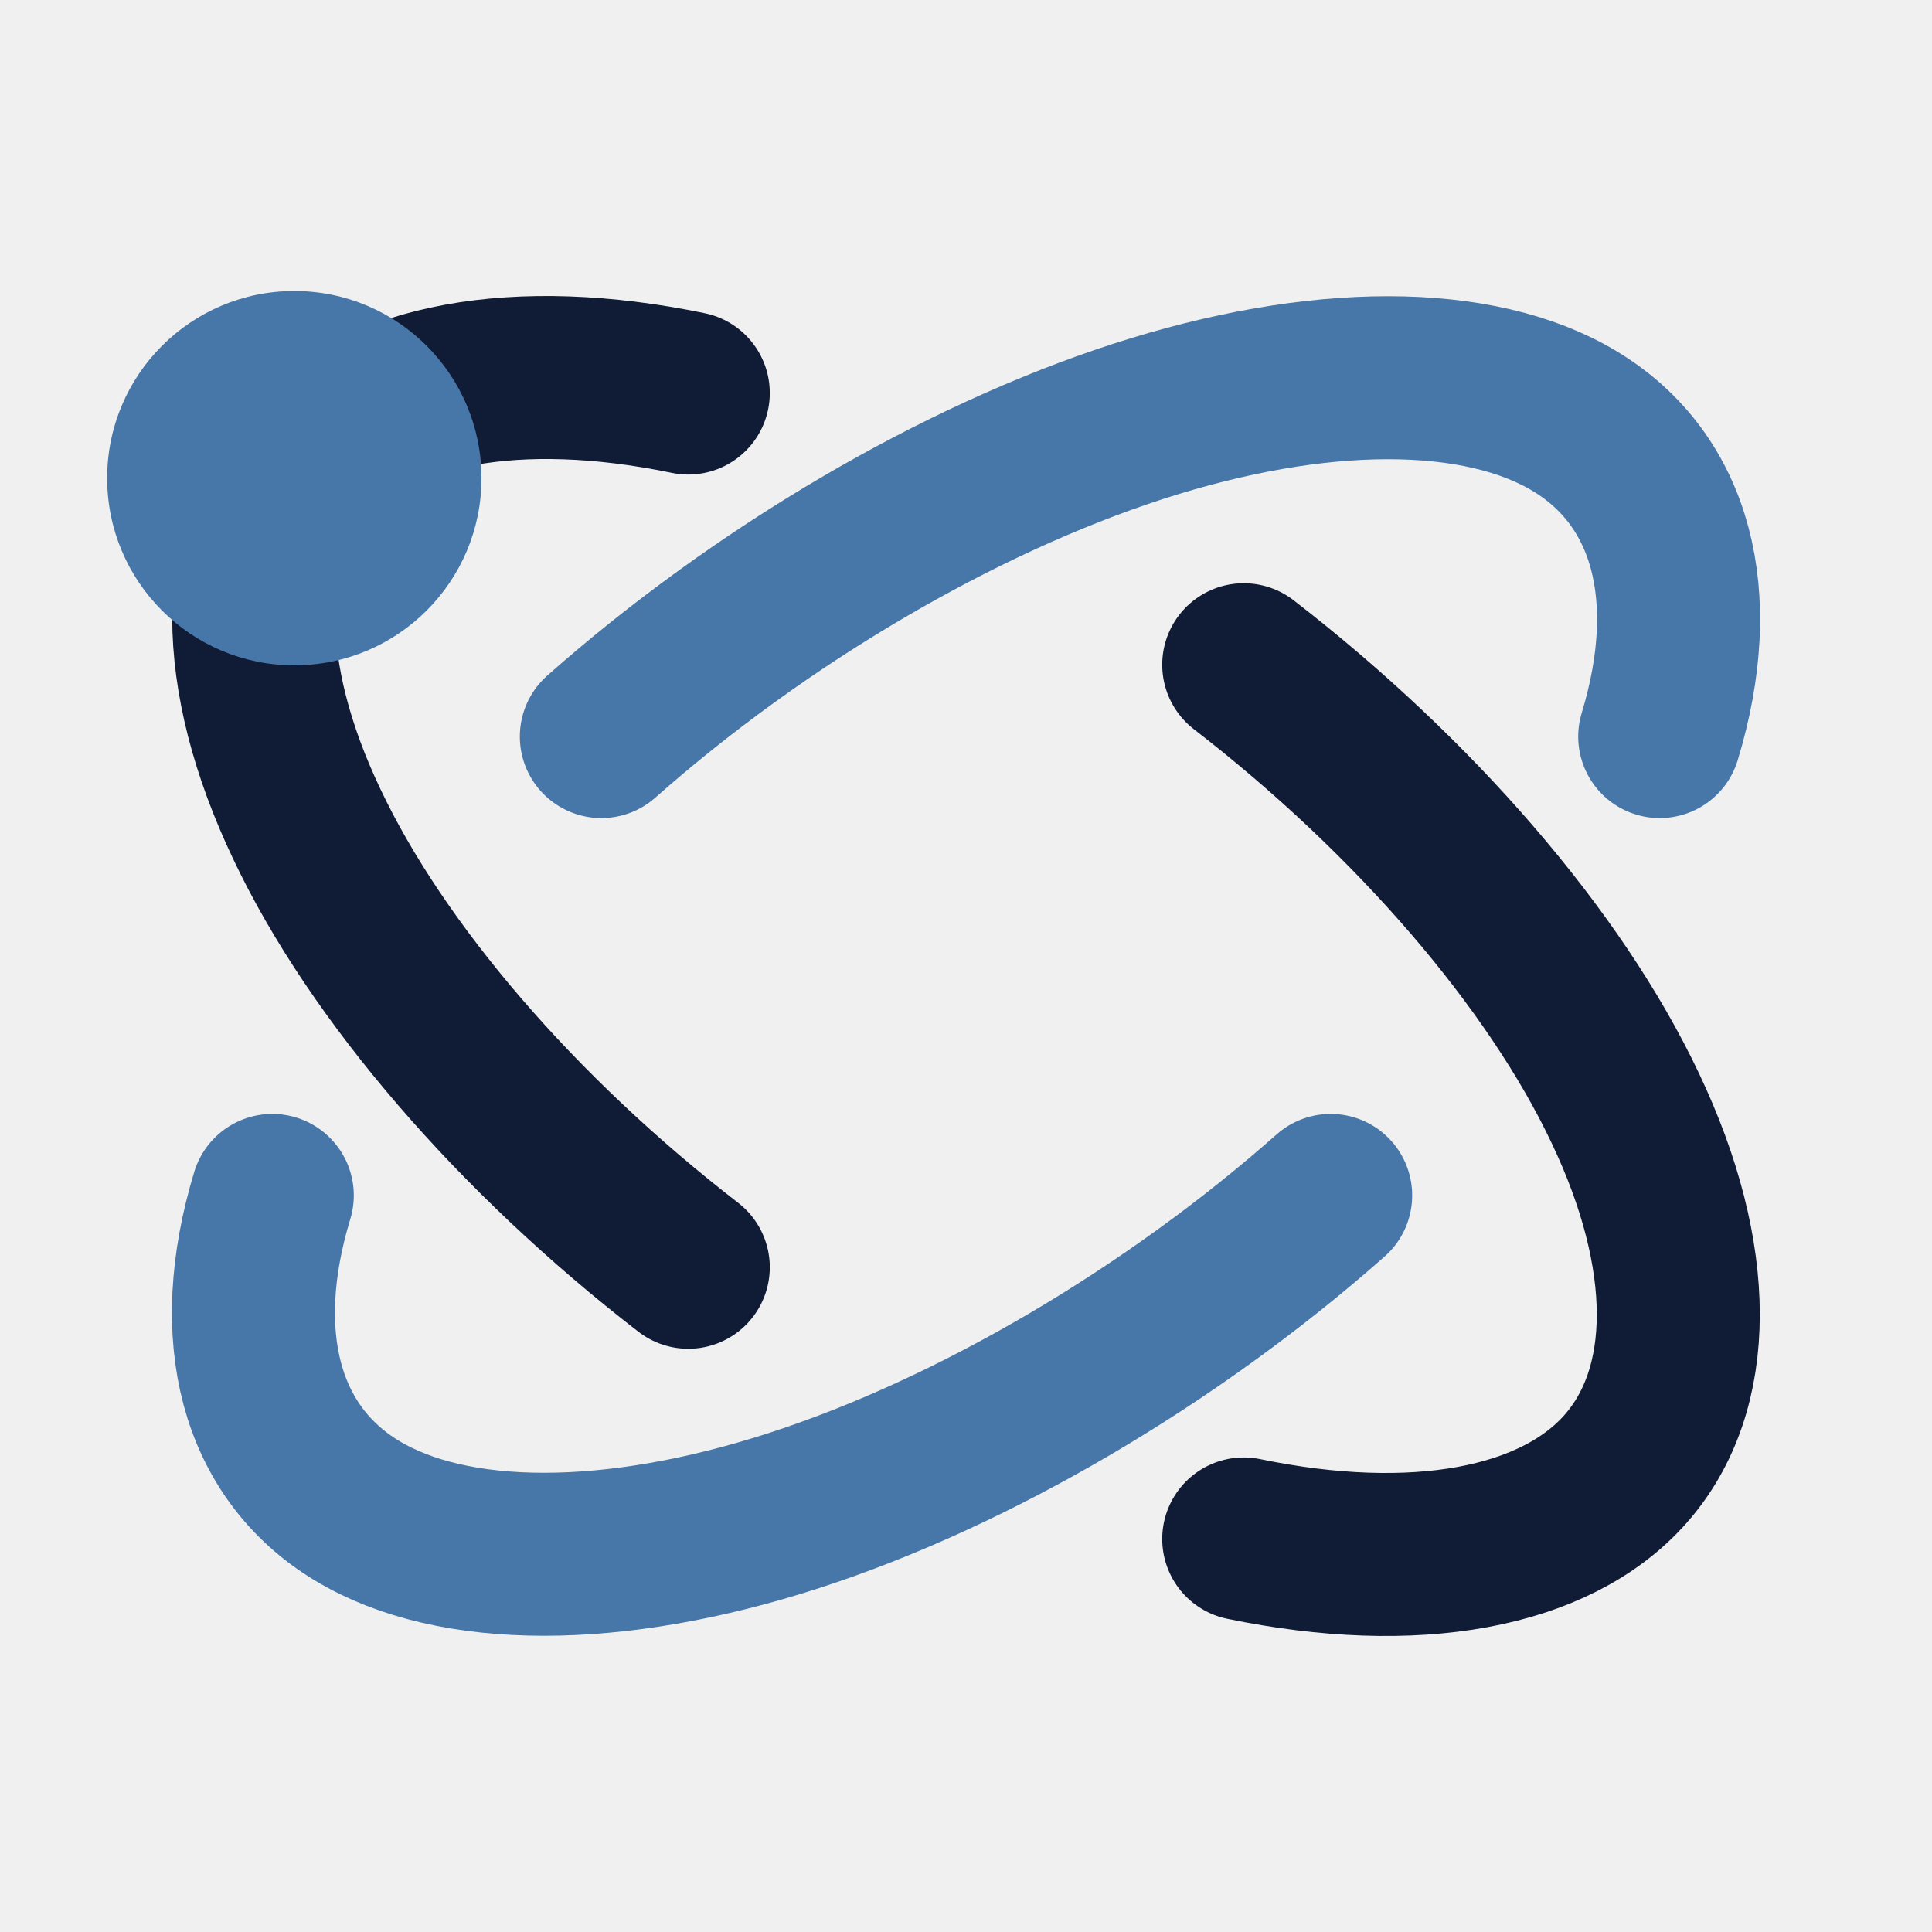
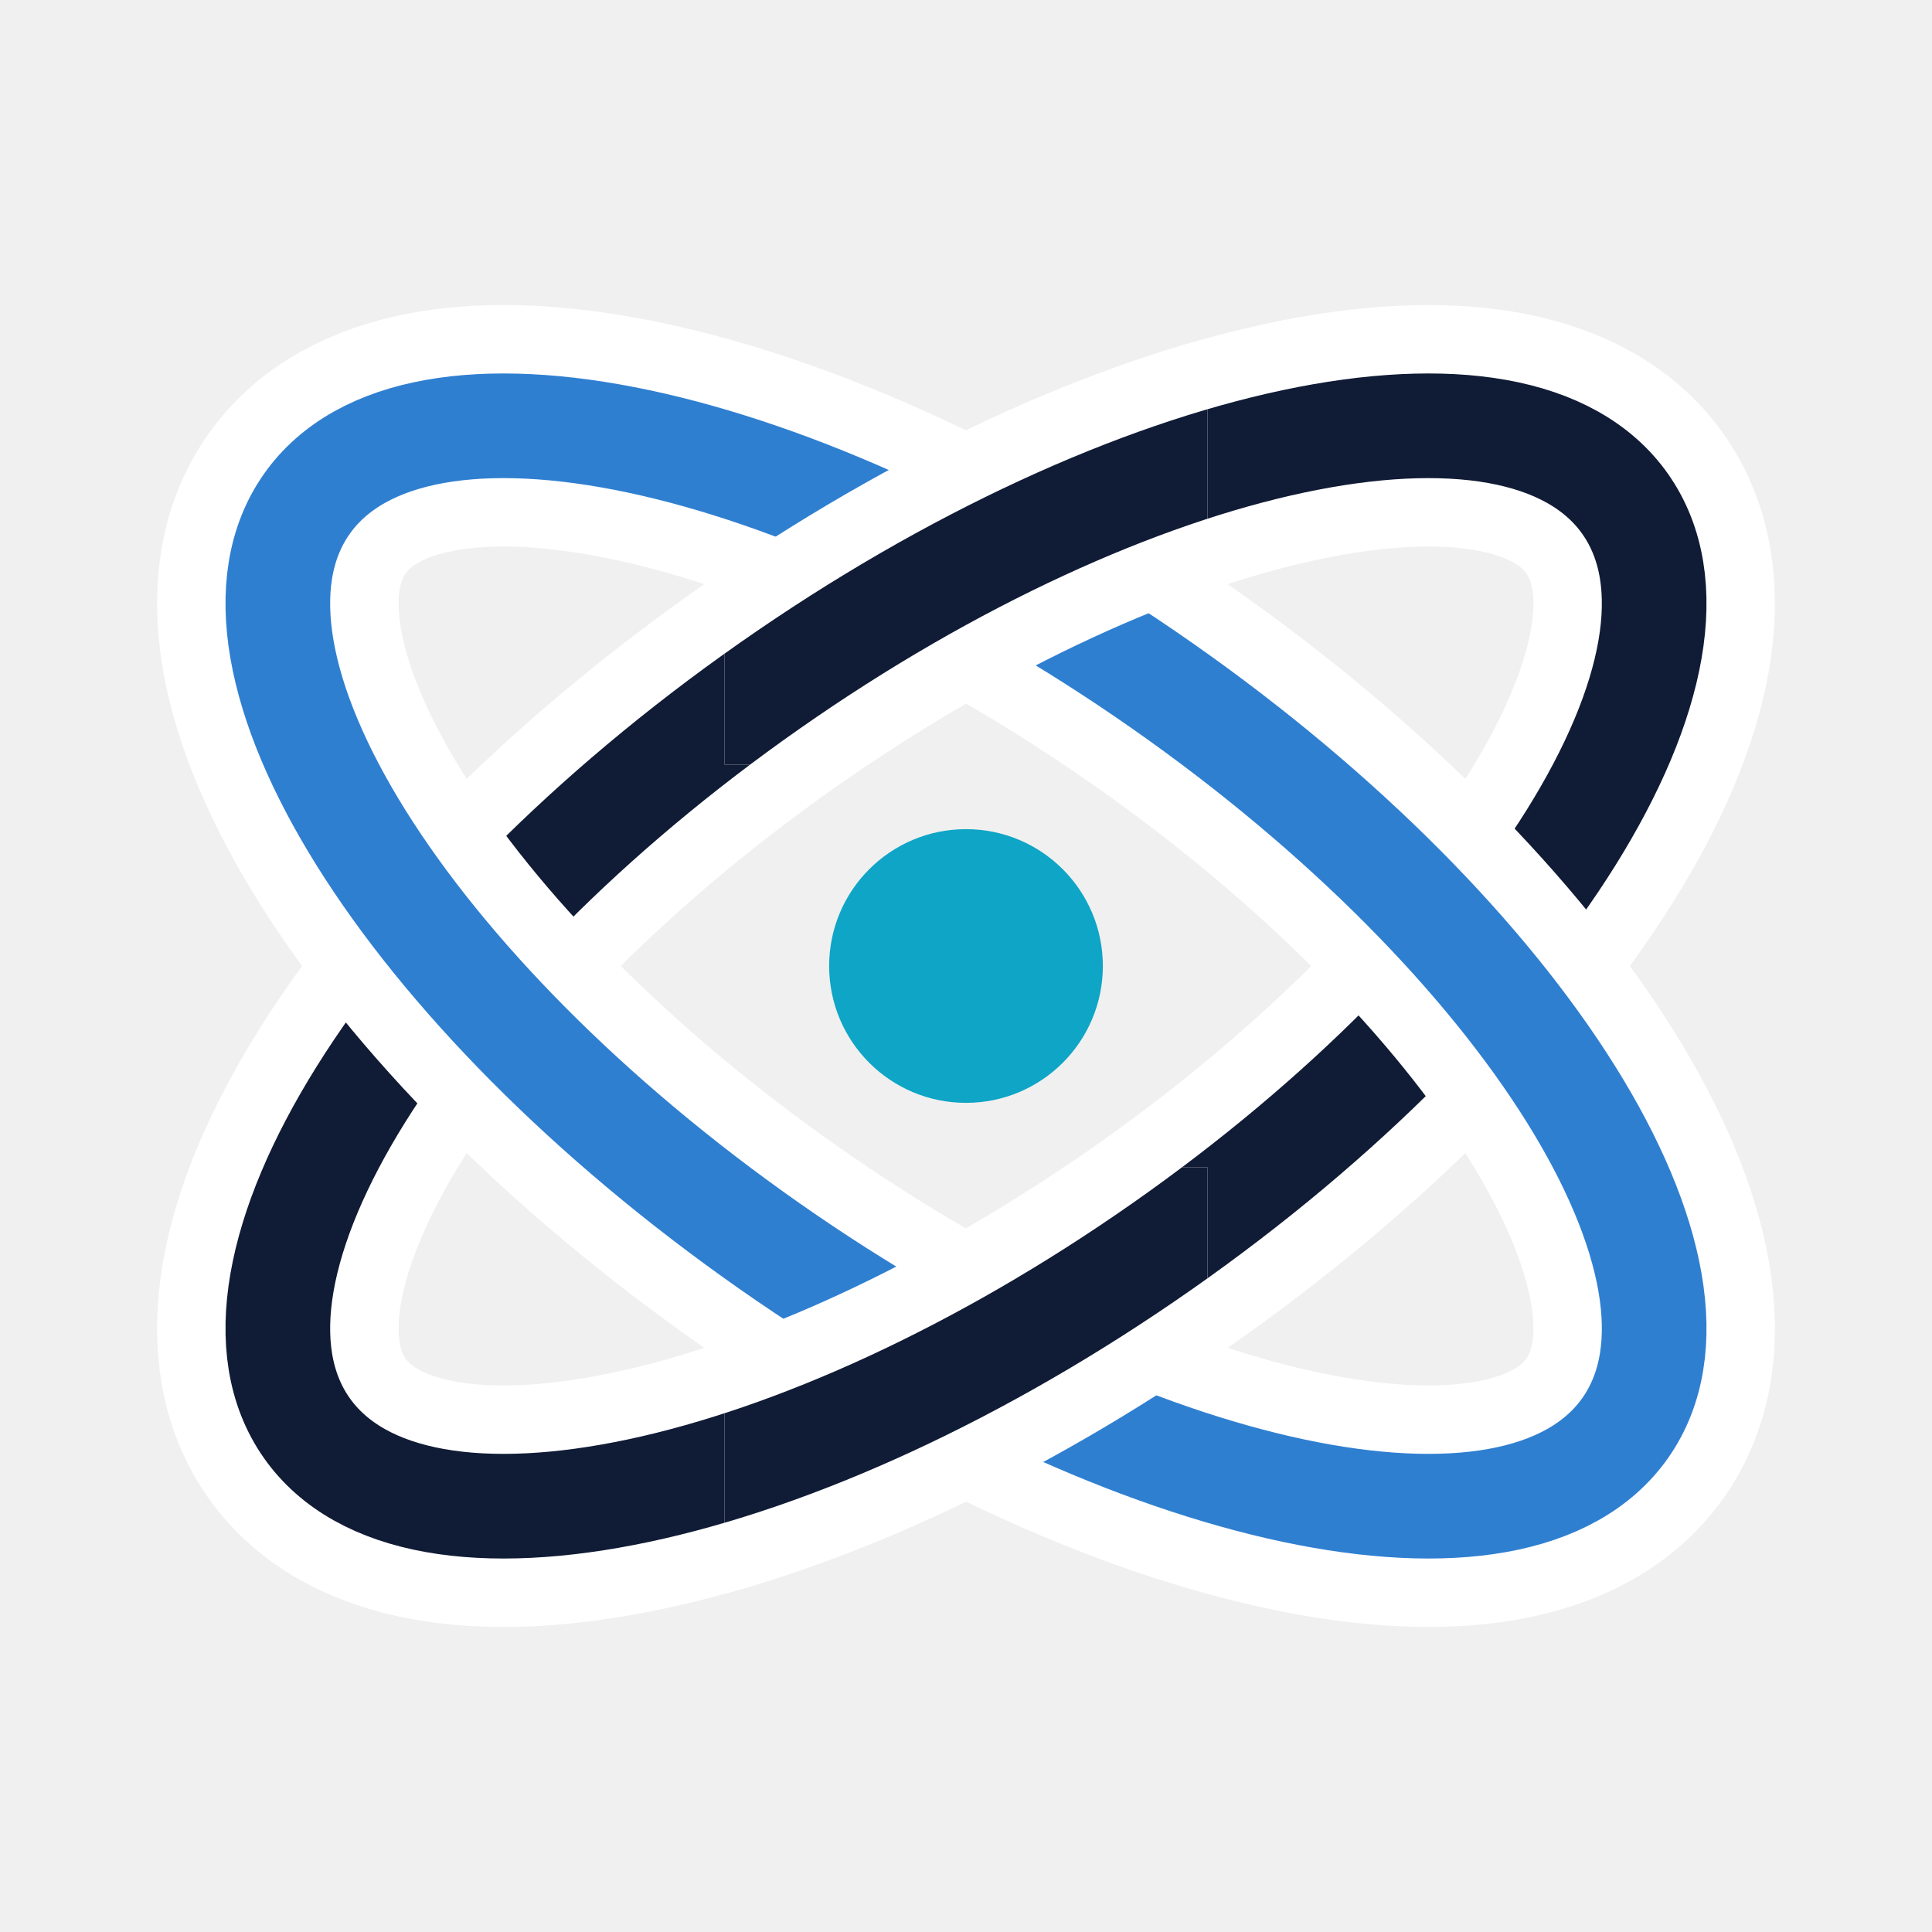
- <svg xmlns="http://www.w3.org/2000/svg" viewBox="0 0 64 64" role="img" aria-label="AstroThread">
-   <g fill="none" stroke-width="5.4" stroke-linecap="round">
-     <path stroke="#101B35" d="M22.8 41.98C17.14 37.61 12.49 32.22 10.16 27.29C7.82 22.37 7.82 17.97 10.16 15.33C12.49 12.7 17.14 11.85 22.8 13.02" />
-     <path stroke="#101B35" d="M41.2 22.02C46.86 26.39 51.51 31.78 53.84 36.71C56.18 41.63 56.18 46.03 53.84 48.67C51.51 51.3 46.86 52.15 41.2 50.98" />
-     <path stroke="#4776A8" d="M44.08 39.6C38.8 44.27 32.26 48.11 26.3 50.04C20.34 51.97 15.01 51.97 11.82 50.04C8.63 48.11 7.6 44.27 9.02 39.6" />
-     <path stroke="#4776A8" d="M19.92 24.4C25.2 19.73 31.74 15.89 37.7 13.96C43.66 12.03 48.99 12.03 52.18 13.96C55.37 15.89 56.4 19.73 54.98 24.4" />
+ <svg xmlns="http://www.w3.org/2000/svg" viewBox="0 0 48 48" role="img" aria-label="AstroThread">
+   <defs>
+     <clipPath id="astrothread-weave">
+       <rect x="18" y="7" width="12" height="12" />
+       <rect x="18" y="29" width="12" height="12" />
+     </clipPath>
+   </defs>
+   <g fill="none" stroke-linecap="round">
+     <ellipse cx="24" cy="24" rx="20" ry="8.5" transform="rotate(-35 24 24)" stroke="#FFFFFF" stroke-width="6" />
+     <ellipse cx="24" cy="24" rx="20" ry="8.5" transform="rotate(-35 24 24)" stroke="#101B35" stroke-width="2.6" />
+     <ellipse cx="24" cy="24" rx="20" ry="8.5" transform="rotate(35 24 24)" stroke="#FFFFFF" stroke-width="6" />
+     <ellipse cx="24" cy="24" rx="20" ry="8.5" transform="rotate(35 24 24)" stroke="#2F7FD1" stroke-width="2.6" />
+     <g clip-path="url(#astrothread-weave)">
+       <ellipse cx="24" cy="24" rx="20" ry="8.5" transform="rotate(-35 24 24)" stroke="#FFFFFF" stroke-width="6" />
+       <ellipse cx="24" cy="24" rx="20" ry="8.5" transform="rotate(-35 24 24)" stroke="#101B35" stroke-width="2.6" />
+     </g>
  </g>
-   <circle cx="9.75" cy="15.84" r="6.2" fill="#4776A8" />
+   <circle cx="24" cy="24" r="3.4" fill="#0EA5C6" />
</svg>
